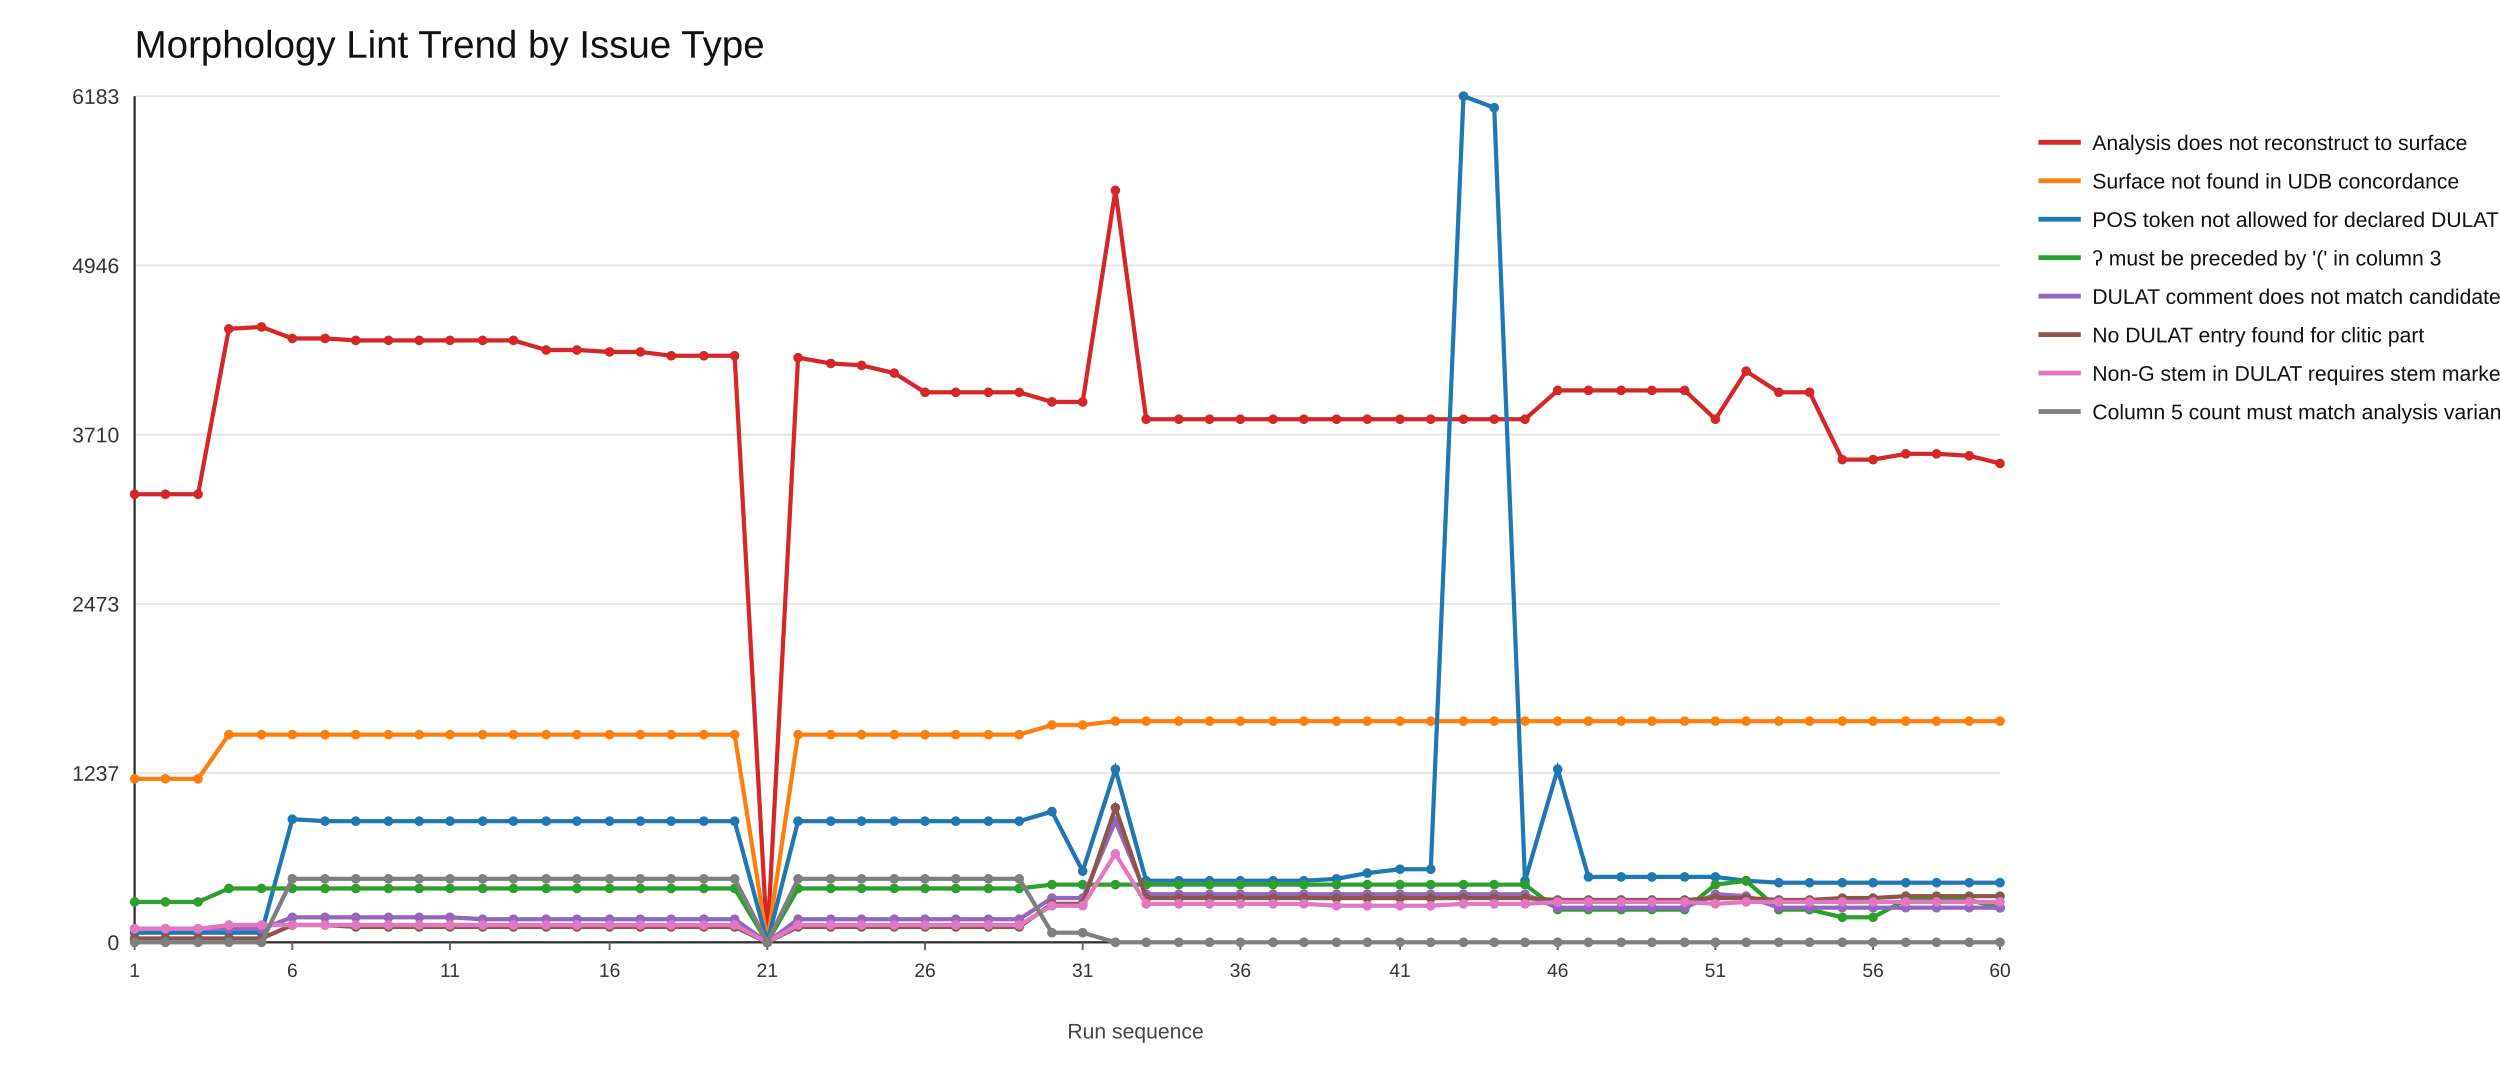
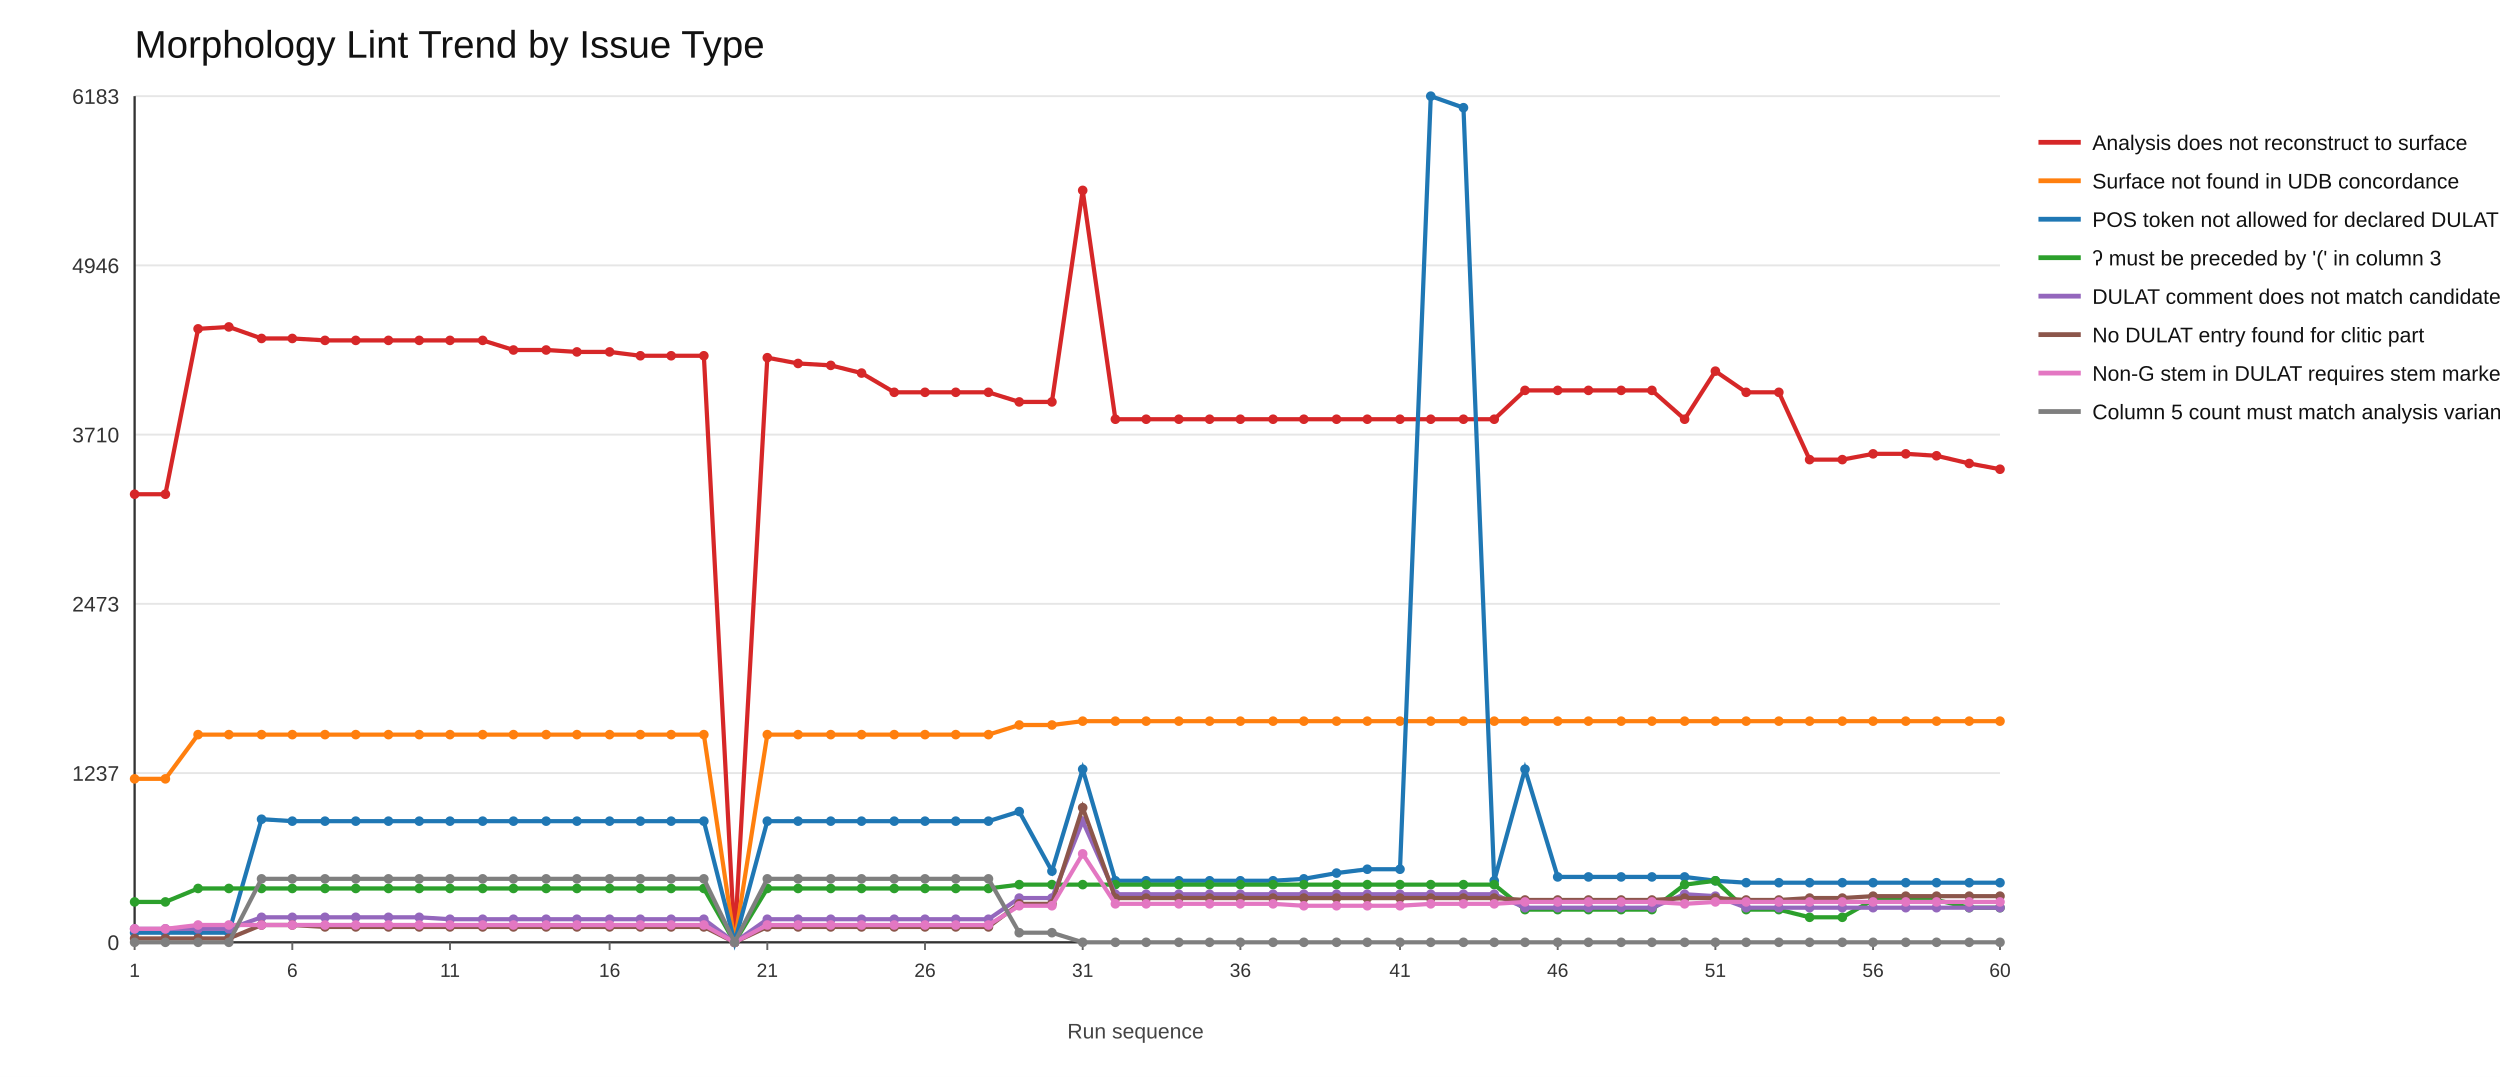
<svg xmlns="http://www.w3.org/2000/svg" width="1300" height="560">
  <rect x="0" y="0" width="1300" height="560" fill="#ffffff" />
  <text x="70" y="30" font-size="20" font-family="Arial" fill="#111">Morphology Lint Trend by Issue Type</text>
  <line x1="70" y1="490" x2="1040" y2="490" stroke="#e6e6e6" stroke-width="1" />
  <text x="62" y="494" font-size="11" font-family="Arial" fill="#333" text-anchor="end">0</text>
  <line x1="70" y1="402" x2="1040" y2="402" stroke="#e6e6e6" stroke-width="1" />
  <text x="62" y="406" font-size="11" font-family="Arial" fill="#333" text-anchor="end">1237</text>
  <line x1="70" y1="314" x2="1040" y2="314" stroke="#e6e6e6" stroke-width="1" />
  <text x="62" y="318" font-size="11" font-family="Arial" fill="#333" text-anchor="end">2473</text>
  <line x1="70" y1="226" x2="1040" y2="226" stroke="#e6e6e6" stroke-width="1" />
  <text x="62" y="230" font-size="11" font-family="Arial" fill="#333" text-anchor="end">3710</text>
  <line x1="70" y1="138" x2="1040" y2="138" stroke="#e6e6e6" stroke-width="1" />
  <text x="62" y="142" font-size="11" font-family="Arial" fill="#333" text-anchor="end">4946</text>
  <line x1="70" y1="50" x2="1040" y2="50" stroke="#e6e6e6" stroke-width="1" />
  <text x="62" y="54" font-size="11" font-family="Arial" fill="#333" text-anchor="end">6183</text>
  <line x1="70" y1="490" x2="1040" y2="490" stroke="#333" stroke-width="1.2" />
  <line x1="70" y1="50" x2="70" y2="490" stroke="#333" stroke-width="1.2" />
  <line x1="70" y1="490" x2="70" y2="494" stroke="#666" stroke-width="1" />
  <text x="70" y="508" font-size="10" font-family="Arial" fill="#333" text-anchor="middle">1</text>
  <line x1="152" y1="490" x2="152" y2="494" stroke="#666" stroke-width="1" />
  <text x="152" y="508" font-size="10" font-family="Arial" fill="#333" text-anchor="middle">6</text>
  <line x1="234" y1="490" x2="234" y2="494" stroke="#666" stroke-width="1" />
  <text x="234" y="508" font-size="10" font-family="Arial" fill="#333" text-anchor="middle">11</text>
  <line x1="317" y1="490" x2="317" y2="494" stroke="#666" stroke-width="1" />
  <text x="317" y="508" font-size="10" font-family="Arial" fill="#333" text-anchor="middle">16</text>
  <line x1="399" y1="490" x2="399" y2="494" stroke="#666" stroke-width="1" />
  <text x="399" y="508" font-size="10" font-family="Arial" fill="#333" text-anchor="middle">21</text>
  <line x1="481" y1="490" x2="481" y2="494" stroke="#666" stroke-width="1" />
  <text x="481" y="508" font-size="10" font-family="Arial" fill="#333" text-anchor="middle">26</text>
  <line x1="563" y1="490" x2="563" y2="494" stroke="#666" stroke-width="1" />
  <text x="563" y="508" font-size="10" font-family="Arial" fill="#333" text-anchor="middle">31</text>
  <line x1="645" y1="490" x2="645" y2="494" stroke="#666" stroke-width="1" />
  <text x="645" y="508" font-size="10" font-family="Arial" fill="#333" text-anchor="middle">36</text>
  <line x1="728" y1="490" x2="728" y2="494" stroke="#666" stroke-width="1" />
  <text x="728" y="508" font-size="10" font-family="Arial" fill="#333" text-anchor="middle">41</text>
  <line x1="810" y1="490" x2="810" y2="494" stroke="#666" stroke-width="1" />
  <text x="810" y="508" font-size="10" font-family="Arial" fill="#333" text-anchor="middle">46</text>
  <line x1="892" y1="490" x2="892" y2="494" stroke="#666" stroke-width="1" />
  <text x="892" y="508" font-size="10" font-family="Arial" fill="#333" text-anchor="middle">51</text>
  <line x1="974" y1="490" x2="974" y2="494" stroke="#666" stroke-width="1" />
  <text x="974" y="508" font-size="10" font-family="Arial" fill="#333" text-anchor="middle">56</text>
  <line x1="1040" y1="490" x2="1040" y2="494" stroke="#666" stroke-width="1" />
  <text x="1040" y="508" font-size="10" font-family="Arial" fill="#333" text-anchor="middle">60</text>
-   <polyline fill="none" stroke="#d62728" stroke-width="2.2" points="70,257 86,257 103,257 119,171 136,170 152,176 169,176 185,177 202,177 218,177 234,177 251,177 267,177 284,182 300,182 317,183 333,183 349,185 366,185 382,185 399,490 415,186 432,189 448,190 465,194 481,204 497,204 514,204 530,204 547,209 563,209 580,99 596,218 613,218 629,218 645,218 662,218 678,218 695,218 711,218 728,218 744,218 761,218 777,218 793,218 810,203 826,203 843,203 859,203 876,203 892,218 908,193 925,204 941,204 958,239 974,239 991,236 1007,236 1024,237 1040,241" />
+   <polyline fill="none" stroke="#d62728" stroke-width="2.2" points="70,257 86,257 103,171 119,170 136,176 152,176 169,177 185,177 202,177 218,177 234,177 251,177 267,182 284,182 300,183 317,183 333,185 349,185 366,185 382,490 399,186 415,189 432,190 448,194 465,204 481,204 497,204 514,204 530,209 547,209 563,99 580,218 596,218 613,218 629,218 645,218 662,218 678,218 695,218 711,218 728,218 744,218 761,218 777,218 793,203 810,203 826,203 843,203 859,203 876,218 892,193 908,204 925,204 941,239 958,239 974,236 991,236 1007,237 1024,241 1040,244" />
  <circle cx="70" cy="257" r="2.5" fill="#d62728" />
  <circle cx="86" cy="257" r="2.5" fill="#d62728" />
-   <circle cx="103" cy="257" r="2.5" fill="#d62728" />
-   <circle cx="119" cy="171" r="2.5" fill="#d62728" />
-   <circle cx="136" cy="170" r="2.5" fill="#d62728" />
+   <circle cx="103" cy="171" r="2.5" fill="#d62728" />
+   <circle cx="119" cy="170" r="2.5" fill="#d62728" />
+   <circle cx="136" cy="176" r="2.5" fill="#d62728" />
  <circle cx="152" cy="176" r="2.5" fill="#d62728" />
-   <circle cx="169" cy="176" r="2.5" fill="#d62728" />
+   <circle cx="169" cy="177" r="2.5" fill="#d62728" />
  <circle cx="185" cy="177" r="2.5" fill="#d62728" />
  <circle cx="202" cy="177" r="2.5" fill="#d62728" />
  <circle cx="218" cy="177" r="2.5" fill="#d62728" />
  <circle cx="234" cy="177" r="2.5" fill="#d62728" />
  <circle cx="251" cy="177" r="2.5" fill="#d62728" />
-   <circle cx="267" cy="177" r="2.5" fill="#d62728" />
+   <circle cx="267" cy="182" r="2.5" fill="#d62728" />
  <circle cx="284" cy="182" r="2.5" fill="#d62728" />
-   <circle cx="300" cy="182" r="2.5" fill="#d62728" />
+   <circle cx="300" cy="183" r="2.5" fill="#d62728" />
  <circle cx="317" cy="183" r="2.5" fill="#d62728" />
-   <circle cx="333" cy="183" r="2.5" fill="#d62728" />
+   <circle cx="333" cy="185" r="2.5" fill="#d62728" />
  <circle cx="349" cy="185" r="2.5" fill="#d62728" />
  <circle cx="366" cy="185" r="2.5" fill="#d62728" />
-   <circle cx="382" cy="185" r="2.5" fill="#d62728" />
-   <circle cx="399" cy="490" r="2.5" fill="#d62728" />
-   <circle cx="415" cy="186" r="2.5" fill="#d62728" />
-   <circle cx="432" cy="189" r="2.5" fill="#d62728" />
-   <circle cx="448" cy="190" r="2.5" fill="#d62728" />
-   <circle cx="465" cy="194" r="2.5" fill="#d62728" />
+   <circle cx="382" cy="490" r="2.5" fill="#d62728" />
+   <circle cx="399" cy="186" r="2.5" fill="#d62728" />
+   <circle cx="415" cy="189" r="2.5" fill="#d62728" />
+   <circle cx="432" cy="190" r="2.5" fill="#d62728" />
+   <circle cx="448" cy="194" r="2.5" fill="#d62728" />
+   <circle cx="465" cy="204" r="2.5" fill="#d62728" />
  <circle cx="481" cy="204" r="2.5" fill="#d62728" />
  <circle cx="497" cy="204" r="2.5" fill="#d62728" />
  <circle cx="514" cy="204" r="2.5" fill="#d62728" />
-   <circle cx="530" cy="204" r="2.5" fill="#d62728" />
+   <circle cx="530" cy="209" r="2.5" fill="#d62728" />
  <circle cx="547" cy="209" r="2.5" fill="#d62728" />
-   <circle cx="563" cy="209" r="2.5" fill="#d62728" />
-   <circle cx="580" cy="99" r="2.5" fill="#d62728" />
+   <circle cx="563" cy="99" r="2.5" fill="#d62728" />
+   <circle cx="580" cy="218" r="2.5" fill="#d62728" />
  <circle cx="596" cy="218" r="2.5" fill="#d62728" />
  <circle cx="613" cy="218" r="2.5" fill="#d62728" />
  <circle cx="629" cy="218" r="2.5" fill="#d62728" />
  <circle cx="645" cy="218" r="2.5" fill="#d62728" />
  <circle cx="662" cy="218" r="2.5" fill="#d62728" />
  <circle cx="678" cy="218" r="2.5" fill="#d62728" />
  <circle cx="695" cy="218" r="2.5" fill="#d62728" />
  <circle cx="711" cy="218" r="2.5" fill="#d62728" />
  <circle cx="728" cy="218" r="2.5" fill="#d62728" />
  <circle cx="744" cy="218" r="2.5" fill="#d62728" />
  <circle cx="761" cy="218" r="2.5" fill="#d62728" />
  <circle cx="777" cy="218" r="2.5" fill="#d62728" />
-   <circle cx="793" cy="218" r="2.5" fill="#d62728" />
+   <circle cx="793" cy="203" r="2.5" fill="#d62728" />
  <circle cx="810" cy="203" r="2.5" fill="#d62728" />
  <circle cx="826" cy="203" r="2.5" fill="#d62728" />
  <circle cx="843" cy="203" r="2.5" fill="#d62728" />
  <circle cx="859" cy="203" r="2.5" fill="#d62728" />
-   <circle cx="876" cy="203" r="2.5" fill="#d62728" />
-   <circle cx="892" cy="218" r="2.5" fill="#d62728" />
-   <circle cx="908" cy="193" r="2.5" fill="#d62728" />
+   <circle cx="876" cy="218" r="2.5" fill="#d62728" />
+   <circle cx="892" cy="193" r="2.5" fill="#d62728" />
+   <circle cx="908" cy="204" r="2.5" fill="#d62728" />
  <circle cx="925" cy="204" r="2.5" fill="#d62728" />
-   <circle cx="941" cy="204" r="2.5" fill="#d62728" />
+   <circle cx="941" cy="239" r="2.5" fill="#d62728" />
  <circle cx="958" cy="239" r="2.5" fill="#d62728" />
-   <circle cx="974" cy="239" r="2.5" fill="#d62728" />
+   <circle cx="974" cy="236" r="2.5" fill="#d62728" />
  <circle cx="991" cy="236" r="2.5" fill="#d62728" />
-   <circle cx="1007" cy="236" r="2.5" fill="#d62728" />
-   <circle cx="1024" cy="237" r="2.5" fill="#d62728" />
-   <circle cx="1040" cy="241" r="2.5" fill="#d62728" />
+   <circle cx="1007" cy="237" r="2.5" fill="#d62728" />
+   <circle cx="1024" cy="241" r="2.5" fill="#d62728" />
+   <circle cx="1040" cy="244" r="2.5" fill="#d62728" />
  <line x1="1060" y1="74" x2="1082" y2="74" stroke="#d62728" stroke-width="2.5" />
  <text x="1088" y="78" font-size="11" font-family="Arial" fill="#111">Analysis does not reconstruct to surface</text>
-   <polyline fill="none" stroke="#ff7f0e" stroke-width="2.2" points="70,405 86,405 103,405 119,382 136,382 152,382 169,382 185,382 202,382 218,382 234,382 251,382 267,382 284,382 300,382 317,382 333,382 349,382 366,382 382,382 399,490 415,382 432,382 448,382 465,382 481,382 497,382 514,382 530,382 547,377 563,377 580,375 596,375 613,375 629,375 645,375 662,375 678,375 695,375 711,375 728,375 744,375 761,375 777,375 793,375 810,375 826,375 843,375 859,375 876,375 892,375 908,375 925,375 941,375 958,375 974,375 991,375 1007,375 1024,375 1040,375" />
+   <polyline fill="none" stroke="#ff7f0e" stroke-width="2.2" points="70,405 86,405 103,382 119,382 136,382 152,382 169,382 185,382 202,382 218,382 234,382 251,382 267,382 284,382 300,382 317,382 333,382 349,382 366,382 382,490 399,382 415,382 432,382 448,382 465,382 481,382 497,382 514,382 530,377 547,377 563,375 580,375 596,375 613,375 629,375 645,375 662,375 678,375 695,375 711,375 728,375 744,375 761,375 777,375 793,375 810,375 826,375 843,375 859,375 876,375 892,375 908,375 925,375 941,375 958,375 974,375 991,375 1007,375 1024,375 1040,375" />
  <circle cx="70" cy="405" r="2.5" fill="#ff7f0e" />
  <circle cx="86" cy="405" r="2.5" fill="#ff7f0e" />
-   <circle cx="103" cy="405" r="2.5" fill="#ff7f0e" />
+   <circle cx="103" cy="382" r="2.5" fill="#ff7f0e" />
  <circle cx="119" cy="382" r="2.5" fill="#ff7f0e" />
  <circle cx="136" cy="382" r="2.5" fill="#ff7f0e" />
  <circle cx="152" cy="382" r="2.5" fill="#ff7f0e" />
  <circle cx="169" cy="382" r="2.5" fill="#ff7f0e" />
  <circle cx="185" cy="382" r="2.5" fill="#ff7f0e" />
  <circle cx="202" cy="382" r="2.5" fill="#ff7f0e" />
  <circle cx="218" cy="382" r="2.5" fill="#ff7f0e" />
  <circle cx="234" cy="382" r="2.5" fill="#ff7f0e" />
  <circle cx="251" cy="382" r="2.5" fill="#ff7f0e" />
  <circle cx="267" cy="382" r="2.5" fill="#ff7f0e" />
  <circle cx="284" cy="382" r="2.5" fill="#ff7f0e" />
  <circle cx="300" cy="382" r="2.5" fill="#ff7f0e" />
  <circle cx="317" cy="382" r="2.5" fill="#ff7f0e" />
  <circle cx="333" cy="382" r="2.5" fill="#ff7f0e" />
  <circle cx="349" cy="382" r="2.5" fill="#ff7f0e" />
  <circle cx="366" cy="382" r="2.5" fill="#ff7f0e" />
-   <circle cx="382" cy="382" r="2.5" fill="#ff7f0e" />
-   <circle cx="399" cy="490" r="2.5" fill="#ff7f0e" />
+   <circle cx="382" cy="490" r="2.5" fill="#ff7f0e" />
+   <circle cx="399" cy="382" r="2.5" fill="#ff7f0e" />
  <circle cx="415" cy="382" r="2.5" fill="#ff7f0e" />
  <circle cx="432" cy="382" r="2.5" fill="#ff7f0e" />
  <circle cx="448" cy="382" r="2.5" fill="#ff7f0e" />
  <circle cx="465" cy="382" r="2.5" fill="#ff7f0e" />
  <circle cx="481" cy="382" r="2.5" fill="#ff7f0e" />
  <circle cx="497" cy="382" r="2.5" fill="#ff7f0e" />
  <circle cx="514" cy="382" r="2.5" fill="#ff7f0e" />
-   <circle cx="530" cy="382" r="2.5" fill="#ff7f0e" />
+   <circle cx="530" cy="377" r="2.5" fill="#ff7f0e" />
  <circle cx="547" cy="377" r="2.5" fill="#ff7f0e" />
-   <circle cx="563" cy="377" r="2.5" fill="#ff7f0e" />
+   <circle cx="563" cy="375" r="2.5" fill="#ff7f0e" />
  <circle cx="580" cy="375" r="2.5" fill="#ff7f0e" />
  <circle cx="596" cy="375" r="2.5" fill="#ff7f0e" />
  <circle cx="613" cy="375" r="2.5" fill="#ff7f0e" />
  <circle cx="629" cy="375" r="2.5" fill="#ff7f0e" />
  <circle cx="645" cy="375" r="2.5" fill="#ff7f0e" />
  <circle cx="662" cy="375" r="2.5" fill="#ff7f0e" />
  <circle cx="678" cy="375" r="2.5" fill="#ff7f0e" />
  <circle cx="695" cy="375" r="2.5" fill="#ff7f0e" />
  <circle cx="711" cy="375" r="2.5" fill="#ff7f0e" />
  <circle cx="728" cy="375" r="2.5" fill="#ff7f0e" />
  <circle cx="744" cy="375" r="2.5" fill="#ff7f0e" />
  <circle cx="761" cy="375" r="2.5" fill="#ff7f0e" />
  <circle cx="777" cy="375" r="2.5" fill="#ff7f0e" />
  <circle cx="793" cy="375" r="2.5" fill="#ff7f0e" />
  <circle cx="810" cy="375" r="2.5" fill="#ff7f0e" />
  <circle cx="826" cy="375" r="2.5" fill="#ff7f0e" />
  <circle cx="843" cy="375" r="2.5" fill="#ff7f0e" />
  <circle cx="859" cy="375" r="2.5" fill="#ff7f0e" />
  <circle cx="876" cy="375" r="2.5" fill="#ff7f0e" />
  <circle cx="892" cy="375" r="2.5" fill="#ff7f0e" />
  <circle cx="908" cy="375" r="2.5" fill="#ff7f0e" />
  <circle cx="925" cy="375" r="2.5" fill="#ff7f0e" />
  <circle cx="941" cy="375" r="2.5" fill="#ff7f0e" />
  <circle cx="958" cy="375" r="2.5" fill="#ff7f0e" />
  <circle cx="974" cy="375" r="2.5" fill="#ff7f0e" />
  <circle cx="991" cy="375" r="2.5" fill="#ff7f0e" />
  <circle cx="1007" cy="375" r="2.5" fill="#ff7f0e" />
  <circle cx="1024" cy="375" r="2.5" fill="#ff7f0e" />
  <circle cx="1040" cy="375" r="2.5" fill="#ff7f0e" />
  <line x1="1060" y1="94" x2="1082" y2="94" stroke="#ff7f0e" stroke-width="2.5" />
  <text x="1088" y="98" font-size="11" font-family="Arial" fill="#111">Surface not found in UDB concordance</text>
-   <polyline fill="none" stroke="#1f77b4" stroke-width="2.2" points="70,485 86,485 103,485 119,485 136,485 152,426 169,427 185,427 202,427 218,427 234,427 251,427 267,427 284,427 300,427 317,427 333,427 349,427 366,427 382,427 399,490 415,427 432,427 448,427 465,427 481,427 497,427 514,427 530,427 547,422 563,453 580,400 596,458 613,458 629,458 645,458 662,458 678,458 695,457 711,454 728,452 744,452 761,50 777,56 793,458 810,400 826,456 843,456 859,456 876,456 892,456 908,458 925,459 941,459 958,459 974,459 991,459 1007,459 1024,459 1040,459" />
+   <polyline fill="none" stroke="#1f77b4" stroke-width="2.2" points="70,485 86,485 103,485 119,485 136,426 152,427 169,427 185,427 202,427 218,427 234,427 251,427 267,427 284,427 300,427 317,427 333,427 349,427 366,427 382,490 399,427 415,427 432,427 448,427 465,427 481,427 497,427 514,427 530,422 547,453 563,400 580,458 596,458 613,458 629,458 645,458 662,458 678,457 695,454 711,452 728,452 744,50 761,56 777,458 793,400 810,456 826,456 843,456 859,456 876,456 892,458 908,459 925,459 941,459 958,459 974,459 991,459 1007,459 1024,459 1040,459" />
  <circle cx="70" cy="485" r="2.5" fill="#1f77b4" />
  <circle cx="86" cy="485" r="2.5" fill="#1f77b4" />
  <circle cx="103" cy="485" r="2.5" fill="#1f77b4" />
  <circle cx="119" cy="485" r="2.5" fill="#1f77b4" />
-   <circle cx="136" cy="485" r="2.5" fill="#1f77b4" />
-   <circle cx="152" cy="426" r="2.5" fill="#1f77b4" />
+   <circle cx="136" cy="426" r="2.5" fill="#1f77b4" />
+   <circle cx="152" cy="427" r="2.5" fill="#1f77b4" />
  <circle cx="169" cy="427" r="2.5" fill="#1f77b4" />
  <circle cx="185" cy="427" r="2.5" fill="#1f77b4" />
  <circle cx="202" cy="427" r="2.5" fill="#1f77b4" />
  <circle cx="218" cy="427" r="2.5" fill="#1f77b4" />
  <circle cx="234" cy="427" r="2.5" fill="#1f77b4" />
  <circle cx="251" cy="427" r="2.5" fill="#1f77b4" />
  <circle cx="267" cy="427" r="2.5" fill="#1f77b4" />
  <circle cx="284" cy="427" r="2.5" fill="#1f77b4" />
  <circle cx="300" cy="427" r="2.5" fill="#1f77b4" />
  <circle cx="317" cy="427" r="2.5" fill="#1f77b4" />
  <circle cx="333" cy="427" r="2.5" fill="#1f77b4" />
  <circle cx="349" cy="427" r="2.5" fill="#1f77b4" />
  <circle cx="366" cy="427" r="2.5" fill="#1f77b4" />
-   <circle cx="382" cy="427" r="2.5" fill="#1f77b4" />
-   <circle cx="399" cy="490" r="2.5" fill="#1f77b4" />
+   <circle cx="382" cy="490" r="2.5" fill="#1f77b4" />
+   <circle cx="399" cy="427" r="2.5" fill="#1f77b4" />
  <circle cx="415" cy="427" r="2.5" fill="#1f77b4" />
  <circle cx="432" cy="427" r="2.5" fill="#1f77b4" />
  <circle cx="448" cy="427" r="2.5" fill="#1f77b4" />
  <circle cx="465" cy="427" r="2.5" fill="#1f77b4" />
  <circle cx="481" cy="427" r="2.5" fill="#1f77b4" />
  <circle cx="497" cy="427" r="2.5" fill="#1f77b4" />
  <circle cx="514" cy="427" r="2.5" fill="#1f77b4" />
-   <circle cx="530" cy="427" r="2.5" fill="#1f77b4" />
-   <circle cx="547" cy="422" r="2.5" fill="#1f77b4" />
-   <circle cx="563" cy="453" r="2.5" fill="#1f77b4" />
-   <circle cx="580" cy="400" r="2.5" fill="#1f77b4" />
+   <circle cx="530" cy="422" r="2.5" fill="#1f77b4" />
+   <circle cx="547" cy="453" r="2.5" fill="#1f77b4" />
+   <circle cx="563" cy="400" r="2.5" fill="#1f77b4" />
+   <circle cx="580" cy="458" r="2.5" fill="#1f77b4" />
  <circle cx="596" cy="458" r="2.5" fill="#1f77b4" />
  <circle cx="613" cy="458" r="2.5" fill="#1f77b4" />
  <circle cx="629" cy="458" r="2.5" fill="#1f77b4" />
  <circle cx="645" cy="458" r="2.5" fill="#1f77b4" />
  <circle cx="662" cy="458" r="2.5" fill="#1f77b4" />
-   <circle cx="678" cy="458" r="2.5" fill="#1f77b4" />
-   <circle cx="695" cy="457" r="2.5" fill="#1f77b4" />
-   <circle cx="711" cy="454" r="2.5" fill="#1f77b4" />
+   <circle cx="678" cy="457" r="2.5" fill="#1f77b4" />
+   <circle cx="695" cy="454" r="2.5" fill="#1f77b4" />
+   <circle cx="711" cy="452" r="2.5" fill="#1f77b4" />
  <circle cx="728" cy="452" r="2.5" fill="#1f77b4" />
-   <circle cx="744" cy="452" r="2.5" fill="#1f77b4" />
-   <circle cx="761" cy="50" r="2.5" fill="#1f77b4" />
-   <circle cx="777" cy="56" r="2.5" fill="#1f77b4" />
-   <circle cx="793" cy="458" r="2.5" fill="#1f77b4" />
-   <circle cx="810" cy="400" r="2.5" fill="#1f77b4" />
+   <circle cx="744" cy="50" r="2.5" fill="#1f77b4" />
+   <circle cx="761" cy="56" r="2.5" fill="#1f77b4" />
+   <circle cx="777" cy="458" r="2.5" fill="#1f77b4" />
+   <circle cx="793" cy="400" r="2.5" fill="#1f77b4" />
+   <circle cx="810" cy="456" r="2.5" fill="#1f77b4" />
  <circle cx="826" cy="456" r="2.5" fill="#1f77b4" />
  <circle cx="843" cy="456" r="2.5" fill="#1f77b4" />
  <circle cx="859" cy="456" r="2.5" fill="#1f77b4" />
  <circle cx="876" cy="456" r="2.5" fill="#1f77b4" />
-   <circle cx="892" cy="456" r="2.5" fill="#1f77b4" />
-   <circle cx="908" cy="458" r="2.5" fill="#1f77b4" />
+   <circle cx="892" cy="458" r="2.5" fill="#1f77b4" />
+   <circle cx="908" cy="459" r="2.5" fill="#1f77b4" />
  <circle cx="925" cy="459" r="2.5" fill="#1f77b4" />
  <circle cx="941" cy="459" r="2.5" fill="#1f77b4" />
  <circle cx="958" cy="459" r="2.5" fill="#1f77b4" />
  <circle cx="974" cy="459" r="2.5" fill="#1f77b4" />
  <circle cx="991" cy="459" r="2.5" fill="#1f77b4" />
  <circle cx="1007" cy="459" r="2.5" fill="#1f77b4" />
  <circle cx="1024" cy="459" r="2.5" fill="#1f77b4" />
  <circle cx="1040" cy="459" r="2.5" fill="#1f77b4" />
  <line x1="1060" y1="114" x2="1082" y2="114" stroke="#1f77b4" stroke-width="2.5" />
  <text x="1088" y="118" font-size="11" font-family="Arial" fill="#111">POS token not allowed for declared DULAT entry</text>
-   <polyline fill="none" stroke="#2ca02c" stroke-width="2.2" points="70,469 86,469 103,469 119,462 136,462 152,462 169,462 185,462 202,462 218,462 234,462 251,462 267,462 284,462 300,462 317,462 333,462 349,462 366,462 382,462 399,490 415,462 432,462 448,462 465,462 481,462 497,462 514,462 530,462 547,460 563,460 580,460 596,460 613,460 629,460 645,460 662,460 678,460 695,460 711,460 728,460 744,460 761,460 777,460 793,460 810,473 826,473 843,473 859,473 876,473 892,460 908,458 925,473 941,473 958,477 974,477 991,468 1007,468 1024,468 1040,472" />
+   <polyline fill="none" stroke="#2ca02c" stroke-width="2.2" points="70,469 86,469 103,462 119,462 136,462 152,462 169,462 185,462 202,462 218,462 234,462 251,462 267,462 284,462 300,462 317,462 333,462 349,462 366,462 382,490 399,462 415,462 432,462 448,462 465,462 481,462 497,462 514,462 530,460 547,460 563,460 580,460 596,460 613,460 629,460 645,460 662,460 678,460 695,460 711,460 728,460 744,460 761,460 777,460 793,473 810,473 826,473 843,473 859,473 876,460 892,458 908,473 925,473 941,477 958,477 974,468 991,468 1007,468 1024,472 1040,472" />
  <circle cx="70" cy="469" r="2.5" fill="#2ca02c" />
  <circle cx="86" cy="469" r="2.5" fill="#2ca02c" />
-   <circle cx="103" cy="469" r="2.5" fill="#2ca02c" />
+   <circle cx="103" cy="462" r="2.5" fill="#2ca02c" />
  <circle cx="119" cy="462" r="2.5" fill="#2ca02c" />
  <circle cx="136" cy="462" r="2.5" fill="#2ca02c" />
  <circle cx="152" cy="462" r="2.5" fill="#2ca02c" />
  <circle cx="169" cy="462" r="2.5" fill="#2ca02c" />
  <circle cx="185" cy="462" r="2.5" fill="#2ca02c" />
  <circle cx="202" cy="462" r="2.5" fill="#2ca02c" />
  <circle cx="218" cy="462" r="2.5" fill="#2ca02c" />
  <circle cx="234" cy="462" r="2.5" fill="#2ca02c" />
  <circle cx="251" cy="462" r="2.5" fill="#2ca02c" />
  <circle cx="267" cy="462" r="2.5" fill="#2ca02c" />
  <circle cx="284" cy="462" r="2.5" fill="#2ca02c" />
  <circle cx="300" cy="462" r="2.5" fill="#2ca02c" />
  <circle cx="317" cy="462" r="2.5" fill="#2ca02c" />
  <circle cx="333" cy="462" r="2.5" fill="#2ca02c" />
  <circle cx="349" cy="462" r="2.5" fill="#2ca02c" />
  <circle cx="366" cy="462" r="2.5" fill="#2ca02c" />
-   <circle cx="382" cy="462" r="2.5" fill="#2ca02c" />
-   <circle cx="399" cy="490" r="2.5" fill="#2ca02c" />
+   <circle cx="382" cy="490" r="2.5" fill="#2ca02c" />
+   <circle cx="399" cy="462" r="2.5" fill="#2ca02c" />
  <circle cx="415" cy="462" r="2.5" fill="#2ca02c" />
  <circle cx="432" cy="462" r="2.5" fill="#2ca02c" />
  <circle cx="448" cy="462" r="2.5" fill="#2ca02c" />
  <circle cx="465" cy="462" r="2.5" fill="#2ca02c" />
  <circle cx="481" cy="462" r="2.5" fill="#2ca02c" />
  <circle cx="497" cy="462" r="2.5" fill="#2ca02c" />
  <circle cx="514" cy="462" r="2.5" fill="#2ca02c" />
-   <circle cx="530" cy="462" r="2.5" fill="#2ca02c" />
+   <circle cx="530" cy="460" r="2.5" fill="#2ca02c" />
  <circle cx="547" cy="460" r="2.5" fill="#2ca02c" />
  <circle cx="563" cy="460" r="2.5" fill="#2ca02c" />
  <circle cx="580" cy="460" r="2.5" fill="#2ca02c" />
  <circle cx="596" cy="460" r="2.5" fill="#2ca02c" />
  <circle cx="613" cy="460" r="2.5" fill="#2ca02c" />
  <circle cx="629" cy="460" r="2.5" fill="#2ca02c" />
  <circle cx="645" cy="460" r="2.5" fill="#2ca02c" />
  <circle cx="662" cy="460" r="2.5" fill="#2ca02c" />
  <circle cx="678" cy="460" r="2.5" fill="#2ca02c" />
  <circle cx="695" cy="460" r="2.5" fill="#2ca02c" />
  <circle cx="711" cy="460" r="2.5" fill="#2ca02c" />
  <circle cx="728" cy="460" r="2.5" fill="#2ca02c" />
  <circle cx="744" cy="460" r="2.5" fill="#2ca02c" />
  <circle cx="761" cy="460" r="2.5" fill="#2ca02c" />
  <circle cx="777" cy="460" r="2.5" fill="#2ca02c" />
-   <circle cx="793" cy="460" r="2.5" fill="#2ca02c" />
+   <circle cx="793" cy="473" r="2.5" fill="#2ca02c" />
  <circle cx="810" cy="473" r="2.5" fill="#2ca02c" />
  <circle cx="826" cy="473" r="2.5" fill="#2ca02c" />
  <circle cx="843" cy="473" r="2.5" fill="#2ca02c" />
  <circle cx="859" cy="473" r="2.5" fill="#2ca02c" />
-   <circle cx="876" cy="473" r="2.5" fill="#2ca02c" />
-   <circle cx="892" cy="460" r="2.5" fill="#2ca02c" />
-   <circle cx="908" cy="458" r="2.5" fill="#2ca02c" />
+   <circle cx="876" cy="460" r="2.5" fill="#2ca02c" />
+   <circle cx="892" cy="458" r="2.5" fill="#2ca02c" />
+   <circle cx="908" cy="473" r="2.5" fill="#2ca02c" />
  <circle cx="925" cy="473" r="2.5" fill="#2ca02c" />
-   <circle cx="941" cy="473" r="2.5" fill="#2ca02c" />
+   <circle cx="941" cy="477" r="2.5" fill="#2ca02c" />
  <circle cx="958" cy="477" r="2.5" fill="#2ca02c" />
-   <circle cx="974" cy="477" r="2.5" fill="#2ca02c" />
+   <circle cx="974" cy="468" r="2.5" fill="#2ca02c" />
  <circle cx="991" cy="468" r="2.5" fill="#2ca02c" />
  <circle cx="1007" cy="468" r="2.5" fill="#2ca02c" />
-   <circle cx="1024" cy="468" r="2.5" fill="#2ca02c" />
+   <circle cx="1024" cy="472" r="2.5" fill="#2ca02c" />
  <circle cx="1040" cy="472" r="2.5" fill="#2ca02c" />
  <line x1="1060" y1="134" x2="1082" y2="134" stroke="#2ca02c" stroke-width="2.5" />
  <text x="1088" y="138" font-size="11" font-family="Arial" fill="#111">ʔ must be preceded by '(' in column 3</text>
-   <polyline fill="none" stroke="#9467bd" stroke-width="2.2" points="70,483 86,483 103,483 119,483 136,483 152,477 169,477 185,477 202,477 218,477 234,477 251,478 267,478 284,478 300,478 317,478 333,478 349,478 366,478 382,478 399,490 415,478 432,478 448,478 465,478 481,478 497,478 514,478 530,478 547,467 563,467 580,427 596,465 613,465 629,465 645,465 662,465 678,465 695,465 711,465 728,465 744,465 761,465 777,465 793,465 810,472 826,472 843,472 859,472 876,472 892,465 908,466 925,472 941,472 958,472 974,472 991,472 1007,472 1024,472 1040,472" />
+   <polyline fill="none" stroke="#9467bd" stroke-width="2.2" points="70,483 86,483 103,483 119,483 136,477 152,477 169,477 185,477 202,477 218,477 234,478 251,478 267,478 284,478 300,478 317,478 333,478 349,478 366,478 382,490 399,478 415,478 432,478 448,478 465,478 481,478 497,478 514,478 530,467 547,467 563,427 580,465 596,465 613,465 629,465 645,465 662,465 678,465 695,465 711,465 728,465 744,465 761,465 777,465 793,472 810,472 826,472 843,472 859,472 876,465 892,466 908,472 925,472 941,472 958,472 974,472 991,472 1007,472 1024,472 1040,472" />
  <circle cx="70" cy="483" r="2.5" fill="#9467bd" />
  <circle cx="86" cy="483" r="2.5" fill="#9467bd" />
  <circle cx="103" cy="483" r="2.5" fill="#9467bd" />
  <circle cx="119" cy="483" r="2.5" fill="#9467bd" />
-   <circle cx="136" cy="483" r="2.5" fill="#9467bd" />
+   <circle cx="136" cy="477" r="2.5" fill="#9467bd" />
  <circle cx="152" cy="477" r="2.5" fill="#9467bd" />
  <circle cx="169" cy="477" r="2.5" fill="#9467bd" />
  <circle cx="185" cy="477" r="2.5" fill="#9467bd" />
  <circle cx="202" cy="477" r="2.5" fill="#9467bd" />
  <circle cx="218" cy="477" r="2.5" fill="#9467bd" />
-   <circle cx="234" cy="477" r="2.5" fill="#9467bd" />
+   <circle cx="234" cy="478" r="2.5" fill="#9467bd" />
  <circle cx="251" cy="478" r="2.5" fill="#9467bd" />
  <circle cx="267" cy="478" r="2.5" fill="#9467bd" />
  <circle cx="284" cy="478" r="2.5" fill="#9467bd" />
  <circle cx="300" cy="478" r="2.5" fill="#9467bd" />
  <circle cx="317" cy="478" r="2.5" fill="#9467bd" />
  <circle cx="333" cy="478" r="2.5" fill="#9467bd" />
  <circle cx="349" cy="478" r="2.5" fill="#9467bd" />
  <circle cx="366" cy="478" r="2.5" fill="#9467bd" />
-   <circle cx="382" cy="478" r="2.5" fill="#9467bd" />
-   <circle cx="399" cy="490" r="2.5" fill="#9467bd" />
+   <circle cx="382" cy="490" r="2.5" fill="#9467bd" />
+   <circle cx="399" cy="478" r="2.5" fill="#9467bd" />
  <circle cx="415" cy="478" r="2.5" fill="#9467bd" />
  <circle cx="432" cy="478" r="2.5" fill="#9467bd" />
  <circle cx="448" cy="478" r="2.5" fill="#9467bd" />
  <circle cx="465" cy="478" r="2.5" fill="#9467bd" />
  <circle cx="481" cy="478" r="2.5" fill="#9467bd" />
  <circle cx="497" cy="478" r="2.5" fill="#9467bd" />
  <circle cx="514" cy="478" r="2.5" fill="#9467bd" />
-   <circle cx="530" cy="478" r="2.5" fill="#9467bd" />
+   <circle cx="530" cy="467" r="2.5" fill="#9467bd" />
  <circle cx="547" cy="467" r="2.5" fill="#9467bd" />
-   <circle cx="563" cy="467" r="2.5" fill="#9467bd" />
-   <circle cx="580" cy="427" r="2.5" fill="#9467bd" />
+   <circle cx="563" cy="427" r="2.5" fill="#9467bd" />
+   <circle cx="580" cy="465" r="2.5" fill="#9467bd" />
  <circle cx="596" cy="465" r="2.5" fill="#9467bd" />
  <circle cx="613" cy="465" r="2.5" fill="#9467bd" />
  <circle cx="629" cy="465" r="2.5" fill="#9467bd" />
  <circle cx="645" cy="465" r="2.5" fill="#9467bd" />
  <circle cx="662" cy="465" r="2.5" fill="#9467bd" />
  <circle cx="678" cy="465" r="2.5" fill="#9467bd" />
  <circle cx="695" cy="465" r="2.5" fill="#9467bd" />
  <circle cx="711" cy="465" r="2.5" fill="#9467bd" />
  <circle cx="728" cy="465" r="2.5" fill="#9467bd" />
  <circle cx="744" cy="465" r="2.5" fill="#9467bd" />
  <circle cx="761" cy="465" r="2.5" fill="#9467bd" />
  <circle cx="777" cy="465" r="2.5" fill="#9467bd" />
-   <circle cx="793" cy="465" r="2.5" fill="#9467bd" />
+   <circle cx="793" cy="472" r="2.5" fill="#9467bd" />
  <circle cx="810" cy="472" r="2.5" fill="#9467bd" />
  <circle cx="826" cy="472" r="2.5" fill="#9467bd" />
  <circle cx="843" cy="472" r="2.5" fill="#9467bd" />
  <circle cx="859" cy="472" r="2.5" fill="#9467bd" />
-   <circle cx="876" cy="472" r="2.5" fill="#9467bd" />
-   <circle cx="892" cy="465" r="2.5" fill="#9467bd" />
-   <circle cx="908" cy="466" r="2.5" fill="#9467bd" />
+   <circle cx="876" cy="465" r="2.5" fill="#9467bd" />
+   <circle cx="892" cy="466" r="2.5" fill="#9467bd" />
+   <circle cx="908" cy="472" r="2.5" fill="#9467bd" />
  <circle cx="925" cy="472" r="2.5" fill="#9467bd" />
  <circle cx="941" cy="472" r="2.5" fill="#9467bd" />
  <circle cx="958" cy="472" r="2.5" fill="#9467bd" />
  <circle cx="974" cy="472" r="2.5" fill="#9467bd" />
  <circle cx="991" cy="472" r="2.5" fill="#9467bd" />
  <circle cx="1007" cy="472" r="2.5" fill="#9467bd" />
  <circle cx="1024" cy="472" r="2.5" fill="#9467bd" />
  <circle cx="1040" cy="472" r="2.5" fill="#9467bd" />
  <line x1="1060" y1="154" x2="1082" y2="154" stroke="#9467bd" stroke-width="2.5" />
  <text x="1088" y="158" font-size="11" font-family="Arial" fill="#111">DULAT comment does not match candidates</text>
-   <polyline fill="none" stroke="#8c564b" stroke-width="2.2" points="70,488 86,488 103,488 119,488 136,488 152,481 169,481 185,482 202,482 218,482 234,482 251,482 267,482 284,482 300,482 317,482 333,482 349,482 366,482 382,482 399,490 415,482 432,482 448,482 465,482 481,482 497,482 514,482 530,482 547,470 563,470 580,420 596,467 613,467 629,467 645,467 662,467 678,467 695,467 711,467 728,467 744,467 761,467 777,467 793,467 810,468 826,468 843,468 859,468 876,468 892,467 908,467 925,468 941,468 958,467 974,467 991,466 1007,466 1024,466 1040,466" />
+   <polyline fill="none" stroke="#8c564b" stroke-width="2.2" points="70,488 86,488 103,488 119,488 136,481 152,481 169,482 185,482 202,482 218,482 234,482 251,482 267,482 284,482 300,482 317,482 333,482 349,482 366,482 382,490 399,482 415,482 432,482 448,482 465,482 481,482 497,482 514,482 530,470 547,470 563,420 580,467 596,467 613,467 629,467 645,467 662,467 678,467 695,467 711,467 728,467 744,467 761,467 777,467 793,468 810,468 826,468 843,468 859,468 876,467 892,467 908,468 925,468 941,467 958,467 974,466 991,466 1007,466 1024,466 1040,466" />
  <circle cx="70" cy="488" r="2.5" fill="#8c564b" />
  <circle cx="86" cy="488" r="2.5" fill="#8c564b" />
  <circle cx="103" cy="488" r="2.5" fill="#8c564b" />
  <circle cx="119" cy="488" r="2.5" fill="#8c564b" />
-   <circle cx="136" cy="488" r="2.5" fill="#8c564b" />
+   <circle cx="136" cy="481" r="2.5" fill="#8c564b" />
  <circle cx="152" cy="481" r="2.5" fill="#8c564b" />
-   <circle cx="169" cy="481" r="2.5" fill="#8c564b" />
+   <circle cx="169" cy="482" r="2.5" fill="#8c564b" />
  <circle cx="185" cy="482" r="2.5" fill="#8c564b" />
  <circle cx="202" cy="482" r="2.5" fill="#8c564b" />
  <circle cx="218" cy="482" r="2.5" fill="#8c564b" />
  <circle cx="234" cy="482" r="2.5" fill="#8c564b" />
  <circle cx="251" cy="482" r="2.5" fill="#8c564b" />
  <circle cx="267" cy="482" r="2.5" fill="#8c564b" />
  <circle cx="284" cy="482" r="2.5" fill="#8c564b" />
  <circle cx="300" cy="482" r="2.5" fill="#8c564b" />
  <circle cx="317" cy="482" r="2.5" fill="#8c564b" />
  <circle cx="333" cy="482" r="2.5" fill="#8c564b" />
  <circle cx="349" cy="482" r="2.5" fill="#8c564b" />
  <circle cx="366" cy="482" r="2.5" fill="#8c564b" />
-   <circle cx="382" cy="482" r="2.5" fill="#8c564b" />
-   <circle cx="399" cy="490" r="2.5" fill="#8c564b" />
+   <circle cx="382" cy="490" r="2.5" fill="#8c564b" />
+   <circle cx="399" cy="482" r="2.5" fill="#8c564b" />
  <circle cx="415" cy="482" r="2.5" fill="#8c564b" />
  <circle cx="432" cy="482" r="2.5" fill="#8c564b" />
  <circle cx="448" cy="482" r="2.5" fill="#8c564b" />
  <circle cx="465" cy="482" r="2.5" fill="#8c564b" />
  <circle cx="481" cy="482" r="2.5" fill="#8c564b" />
  <circle cx="497" cy="482" r="2.5" fill="#8c564b" />
  <circle cx="514" cy="482" r="2.5" fill="#8c564b" />
-   <circle cx="530" cy="482" r="2.5" fill="#8c564b" />
+   <circle cx="530" cy="470" r="2.5" fill="#8c564b" />
  <circle cx="547" cy="470" r="2.5" fill="#8c564b" />
-   <circle cx="563" cy="470" r="2.5" fill="#8c564b" />
-   <circle cx="580" cy="420" r="2.5" fill="#8c564b" />
+   <circle cx="563" cy="420" r="2.5" fill="#8c564b" />
+   <circle cx="580" cy="467" r="2.5" fill="#8c564b" />
  <circle cx="596" cy="467" r="2.5" fill="#8c564b" />
  <circle cx="613" cy="467" r="2.5" fill="#8c564b" />
  <circle cx="629" cy="467" r="2.5" fill="#8c564b" />
  <circle cx="645" cy="467" r="2.5" fill="#8c564b" />
  <circle cx="662" cy="467" r="2.5" fill="#8c564b" />
  <circle cx="678" cy="467" r="2.5" fill="#8c564b" />
  <circle cx="695" cy="467" r="2.5" fill="#8c564b" />
  <circle cx="711" cy="467" r="2.5" fill="#8c564b" />
  <circle cx="728" cy="467" r="2.5" fill="#8c564b" />
  <circle cx="744" cy="467" r="2.5" fill="#8c564b" />
  <circle cx="761" cy="467" r="2.5" fill="#8c564b" />
  <circle cx="777" cy="467" r="2.5" fill="#8c564b" />
-   <circle cx="793" cy="467" r="2.5" fill="#8c564b" />
+   <circle cx="793" cy="468" r="2.5" fill="#8c564b" />
  <circle cx="810" cy="468" r="2.5" fill="#8c564b" />
  <circle cx="826" cy="468" r="2.5" fill="#8c564b" />
  <circle cx="843" cy="468" r="2.5" fill="#8c564b" />
  <circle cx="859" cy="468" r="2.5" fill="#8c564b" />
-   <circle cx="876" cy="468" r="2.5" fill="#8c564b" />
+   <circle cx="876" cy="467" r="2.5" fill="#8c564b" />
  <circle cx="892" cy="467" r="2.5" fill="#8c564b" />
-   <circle cx="908" cy="467" r="2.5" fill="#8c564b" />
+   <circle cx="908" cy="468" r="2.5" fill="#8c564b" />
  <circle cx="925" cy="468" r="2.5" fill="#8c564b" />
-   <circle cx="941" cy="468" r="2.5" fill="#8c564b" />
+   <circle cx="941" cy="467" r="2.5" fill="#8c564b" />
  <circle cx="958" cy="467" r="2.5" fill="#8c564b" />
-   <circle cx="974" cy="467" r="2.5" fill="#8c564b" />
+   <circle cx="974" cy="466" r="2.5" fill="#8c564b" />
  <circle cx="991" cy="466" r="2.5" fill="#8c564b" />
  <circle cx="1007" cy="466" r="2.5" fill="#8c564b" />
  <circle cx="1024" cy="466" r="2.5" fill="#8c564b" />
  <circle cx="1040" cy="466" r="2.5" fill="#8c564b" />
  <line x1="1060" y1="174" x2="1082" y2="174" stroke="#8c564b" stroke-width="2.5" />
  <text x="1088" y="178" font-size="11" font-family="Arial" fill="#111">No DULAT entry found for clitic part</text>
-   <polyline fill="none" stroke="#e377c2" stroke-width="2.2" points="70,483 86,483 103,483 119,481 136,481 152,481 169,481 185,481 202,481 218,481 234,481 251,481 267,481 284,481 300,481 317,481 333,481 349,481 366,481 382,481 399,490 415,481 432,481 448,481 465,481 481,481 497,481 514,481 530,481 547,471 563,471 580,444 596,470 613,470 629,470 645,470 662,470 678,470 695,471 711,471 728,471 744,471 761,470 777,470 793,470 810,469 826,469 843,469 859,469 876,469 892,470 908,469 925,469 941,469 958,469 974,469 991,469 1007,469 1024,469 1040,469" />
+   <polyline fill="none" stroke="#e377c2" stroke-width="2.2" points="70,483 86,483 103,481 119,481 136,481 152,481 169,481 185,481 202,481 218,481 234,481 251,481 267,481 284,481 300,481 317,481 333,481 349,481 366,481 382,490 399,481 415,481 432,481 448,481 465,481 481,481 497,481 514,481 530,471 547,471 563,444 580,470 596,470 613,470 629,470 645,470 662,470 678,471 695,471 711,471 728,471 744,470 761,470 777,470 793,469 810,469 826,469 843,469 859,469 876,470 892,469 908,469 925,469 941,469 958,469 974,469 991,469 1007,469 1024,469 1040,469" />
  <circle cx="70" cy="483" r="2.5" fill="#e377c2" />
  <circle cx="86" cy="483" r="2.5" fill="#e377c2" />
-   <circle cx="103" cy="483" r="2.5" fill="#e377c2" />
+   <circle cx="103" cy="481" r="2.5" fill="#e377c2" />
  <circle cx="119" cy="481" r="2.5" fill="#e377c2" />
  <circle cx="136" cy="481" r="2.5" fill="#e377c2" />
  <circle cx="152" cy="481" r="2.5" fill="#e377c2" />
  <circle cx="169" cy="481" r="2.5" fill="#e377c2" />
  <circle cx="185" cy="481" r="2.5" fill="#e377c2" />
  <circle cx="202" cy="481" r="2.5" fill="#e377c2" />
  <circle cx="218" cy="481" r="2.5" fill="#e377c2" />
  <circle cx="234" cy="481" r="2.5" fill="#e377c2" />
  <circle cx="251" cy="481" r="2.5" fill="#e377c2" />
  <circle cx="267" cy="481" r="2.5" fill="#e377c2" />
  <circle cx="284" cy="481" r="2.5" fill="#e377c2" />
  <circle cx="300" cy="481" r="2.5" fill="#e377c2" />
  <circle cx="317" cy="481" r="2.5" fill="#e377c2" />
  <circle cx="333" cy="481" r="2.5" fill="#e377c2" />
  <circle cx="349" cy="481" r="2.5" fill="#e377c2" />
  <circle cx="366" cy="481" r="2.5" fill="#e377c2" />
-   <circle cx="382" cy="481" r="2.5" fill="#e377c2" />
-   <circle cx="399" cy="490" r="2.5" fill="#e377c2" />
+   <circle cx="382" cy="490" r="2.5" fill="#e377c2" />
+   <circle cx="399" cy="481" r="2.5" fill="#e377c2" />
  <circle cx="415" cy="481" r="2.5" fill="#e377c2" />
  <circle cx="432" cy="481" r="2.5" fill="#e377c2" />
  <circle cx="448" cy="481" r="2.5" fill="#e377c2" />
  <circle cx="465" cy="481" r="2.5" fill="#e377c2" />
  <circle cx="481" cy="481" r="2.5" fill="#e377c2" />
  <circle cx="497" cy="481" r="2.5" fill="#e377c2" />
  <circle cx="514" cy="481" r="2.5" fill="#e377c2" />
-   <circle cx="530" cy="481" r="2.5" fill="#e377c2" />
+   <circle cx="530" cy="471" r="2.5" fill="#e377c2" />
  <circle cx="547" cy="471" r="2.5" fill="#e377c2" />
-   <circle cx="563" cy="471" r="2.5" fill="#e377c2" />
-   <circle cx="580" cy="444" r="2.5" fill="#e377c2" />
+   <circle cx="563" cy="444" r="2.5" fill="#e377c2" />
+   <circle cx="580" cy="470" r="2.5" fill="#e377c2" />
  <circle cx="596" cy="470" r="2.5" fill="#e377c2" />
  <circle cx="613" cy="470" r="2.5" fill="#e377c2" />
  <circle cx="629" cy="470" r="2.5" fill="#e377c2" />
  <circle cx="645" cy="470" r="2.5" fill="#e377c2" />
  <circle cx="662" cy="470" r="2.5" fill="#e377c2" />
-   <circle cx="678" cy="470" r="2.5" fill="#e377c2" />
+   <circle cx="678" cy="471" r="2.5" fill="#e377c2" />
  <circle cx="695" cy="471" r="2.5" fill="#e377c2" />
  <circle cx="711" cy="471" r="2.5" fill="#e377c2" />
  <circle cx="728" cy="471" r="2.5" fill="#e377c2" />
-   <circle cx="744" cy="471" r="2.5" fill="#e377c2" />
+   <circle cx="744" cy="470" r="2.5" fill="#e377c2" />
  <circle cx="761" cy="470" r="2.5" fill="#e377c2" />
  <circle cx="777" cy="470" r="2.5" fill="#e377c2" />
-   <circle cx="793" cy="470" r="2.5" fill="#e377c2" />
+   <circle cx="793" cy="469" r="2.5" fill="#e377c2" />
  <circle cx="810" cy="469" r="2.5" fill="#e377c2" />
  <circle cx="826" cy="469" r="2.5" fill="#e377c2" />
  <circle cx="843" cy="469" r="2.5" fill="#e377c2" />
  <circle cx="859" cy="469" r="2.5" fill="#e377c2" />
-   <circle cx="876" cy="469" r="2.5" fill="#e377c2" />
-   <circle cx="892" cy="470" r="2.5" fill="#e377c2" />
+   <circle cx="876" cy="470" r="2.5" fill="#e377c2" />
+   <circle cx="892" cy="469" r="2.5" fill="#e377c2" />
  <circle cx="908" cy="469" r="2.5" fill="#e377c2" />
  <circle cx="925" cy="469" r="2.5" fill="#e377c2" />
  <circle cx="941" cy="469" r="2.5" fill="#e377c2" />
  <circle cx="958" cy="469" r="2.5" fill="#e377c2" />
  <circle cx="974" cy="469" r="2.5" fill="#e377c2" />
  <circle cx="991" cy="469" r="2.5" fill="#e377c2" />
  <circle cx="1007" cy="469" r="2.5" fill="#e377c2" />
  <circle cx="1024" cy="469" r="2.5" fill="#e377c2" />
  <circle cx="1040" cy="469" r="2.5" fill="#e377c2" />
  <line x1="1060" y1="194" x2="1082" y2="194" stroke="#e377c2" stroke-width="2.5" />
  <text x="1088" y="198" font-size="11" font-family="Arial" fill="#111">Non-G stem in DULAT requires stem marker</text>
-   <polyline fill="none" stroke="#7f7f7f" stroke-width="2.2" points="70,490 86,490 103,490 119,490 136,490 152,457 169,457 185,457 202,457 218,457 234,457 251,457 267,457 284,457 300,457 317,457 333,457 349,457 366,457 382,457 399,490 415,457 432,457 448,457 465,457 481,457 497,457 514,457 530,457 547,485 563,485 580,490 596,490 613,490 629,490 645,490 662,490 678,490 695,490 711,490 728,490 744,490 761,490 777,490 793,490 810,490 826,490 843,490 859,490 876,490 892,490 908,490 925,490 941,490 958,490 974,490 991,490 1007,490 1024,490 1040,490" />
+   <polyline fill="none" stroke="#7f7f7f" stroke-width="2.2" points="70,490 86,490 103,490 119,490 136,457 152,457 169,457 185,457 202,457 218,457 234,457 251,457 267,457 284,457 300,457 317,457 333,457 349,457 366,457 382,490 399,457 415,457 432,457 448,457 465,457 481,457 497,457 514,457 530,485 547,485 563,490 580,490 596,490 613,490 629,490 645,490 662,490 678,490 695,490 711,490 728,490 744,490 761,490 777,490 793,490 810,490 826,490 843,490 859,490 876,490 892,490 908,490 925,490 941,490 958,490 974,490 991,490 1007,490 1024,490 1040,490" />
  <circle cx="70" cy="490" r="2.5" fill="#7f7f7f" />
  <circle cx="86" cy="490" r="2.5" fill="#7f7f7f" />
  <circle cx="103" cy="490" r="2.5" fill="#7f7f7f" />
  <circle cx="119" cy="490" r="2.5" fill="#7f7f7f" />
-   <circle cx="136" cy="490" r="2.5" fill="#7f7f7f" />
+   <circle cx="136" cy="457" r="2.5" fill="#7f7f7f" />
  <circle cx="152" cy="457" r="2.5" fill="#7f7f7f" />
  <circle cx="169" cy="457" r="2.5" fill="#7f7f7f" />
  <circle cx="185" cy="457" r="2.5" fill="#7f7f7f" />
  <circle cx="202" cy="457" r="2.5" fill="#7f7f7f" />
  <circle cx="218" cy="457" r="2.5" fill="#7f7f7f" />
  <circle cx="234" cy="457" r="2.5" fill="#7f7f7f" />
  <circle cx="251" cy="457" r="2.5" fill="#7f7f7f" />
  <circle cx="267" cy="457" r="2.5" fill="#7f7f7f" />
  <circle cx="284" cy="457" r="2.5" fill="#7f7f7f" />
  <circle cx="300" cy="457" r="2.5" fill="#7f7f7f" />
  <circle cx="317" cy="457" r="2.5" fill="#7f7f7f" />
  <circle cx="333" cy="457" r="2.5" fill="#7f7f7f" />
  <circle cx="349" cy="457" r="2.5" fill="#7f7f7f" />
  <circle cx="366" cy="457" r="2.5" fill="#7f7f7f" />
-   <circle cx="382" cy="457" r="2.5" fill="#7f7f7f" />
-   <circle cx="399" cy="490" r="2.5" fill="#7f7f7f" />
+   <circle cx="382" cy="490" r="2.5" fill="#7f7f7f" />
+   <circle cx="399" cy="457" r="2.5" fill="#7f7f7f" />
  <circle cx="415" cy="457" r="2.5" fill="#7f7f7f" />
  <circle cx="432" cy="457" r="2.5" fill="#7f7f7f" />
  <circle cx="448" cy="457" r="2.5" fill="#7f7f7f" />
  <circle cx="465" cy="457" r="2.5" fill="#7f7f7f" />
  <circle cx="481" cy="457" r="2.5" fill="#7f7f7f" />
  <circle cx="497" cy="457" r="2.5" fill="#7f7f7f" />
  <circle cx="514" cy="457" r="2.5" fill="#7f7f7f" />
-   <circle cx="530" cy="457" r="2.5" fill="#7f7f7f" />
+   <circle cx="530" cy="485" r="2.5" fill="#7f7f7f" />
  <circle cx="547" cy="485" r="2.5" fill="#7f7f7f" />
-   <circle cx="563" cy="485" r="2.5" fill="#7f7f7f" />
+   <circle cx="563" cy="490" r="2.5" fill="#7f7f7f" />
  <circle cx="580" cy="490" r="2.5" fill="#7f7f7f" />
  <circle cx="596" cy="490" r="2.5" fill="#7f7f7f" />
  <circle cx="613" cy="490" r="2.5" fill="#7f7f7f" />
  <circle cx="629" cy="490" r="2.5" fill="#7f7f7f" />
  <circle cx="645" cy="490" r="2.5" fill="#7f7f7f" />
  <circle cx="662" cy="490" r="2.5" fill="#7f7f7f" />
  <circle cx="678" cy="490" r="2.5" fill="#7f7f7f" />
  <circle cx="695" cy="490" r="2.5" fill="#7f7f7f" />
  <circle cx="711" cy="490" r="2.5" fill="#7f7f7f" />
  <circle cx="728" cy="490" r="2.5" fill="#7f7f7f" />
  <circle cx="744" cy="490" r="2.5" fill="#7f7f7f" />
  <circle cx="761" cy="490" r="2.5" fill="#7f7f7f" />
  <circle cx="777" cy="490" r="2.5" fill="#7f7f7f" />
  <circle cx="793" cy="490" r="2.5" fill="#7f7f7f" />
  <circle cx="810" cy="490" r="2.5" fill="#7f7f7f" />
  <circle cx="826" cy="490" r="2.5" fill="#7f7f7f" />
  <circle cx="843" cy="490" r="2.5" fill="#7f7f7f" />
  <circle cx="859" cy="490" r="2.5" fill="#7f7f7f" />
  <circle cx="876" cy="490" r="2.5" fill="#7f7f7f" />
  <circle cx="892" cy="490" r="2.5" fill="#7f7f7f" />
  <circle cx="908" cy="490" r="2.5" fill="#7f7f7f" />
  <circle cx="925" cy="490" r="2.5" fill="#7f7f7f" />
  <circle cx="941" cy="490" r="2.5" fill="#7f7f7f" />
  <circle cx="958" cy="490" r="2.5" fill="#7f7f7f" />
  <circle cx="974" cy="490" r="2.5" fill="#7f7f7f" />
  <circle cx="991" cy="490" r="2.5" fill="#7f7f7f" />
  <circle cx="1007" cy="490" r="2.5" fill="#7f7f7f" />
  <circle cx="1024" cy="490" r="2.5" fill="#7f7f7f" />
  <circle cx="1040" cy="490" r="2.5" fill="#7f7f7f" />
  <line x1="1060" y1="214" x2="1082" y2="214" stroke="#7f7f7f" stroke-width="2.5" />
  <text x="1088" y="218" font-size="11" font-family="Arial" fill="#111">Column 5 count must match analysis variant count</text>
  <text x="555" y="540" font-size="11" font-family="Arial" fill="#444">Run sequence</text>
</svg>
